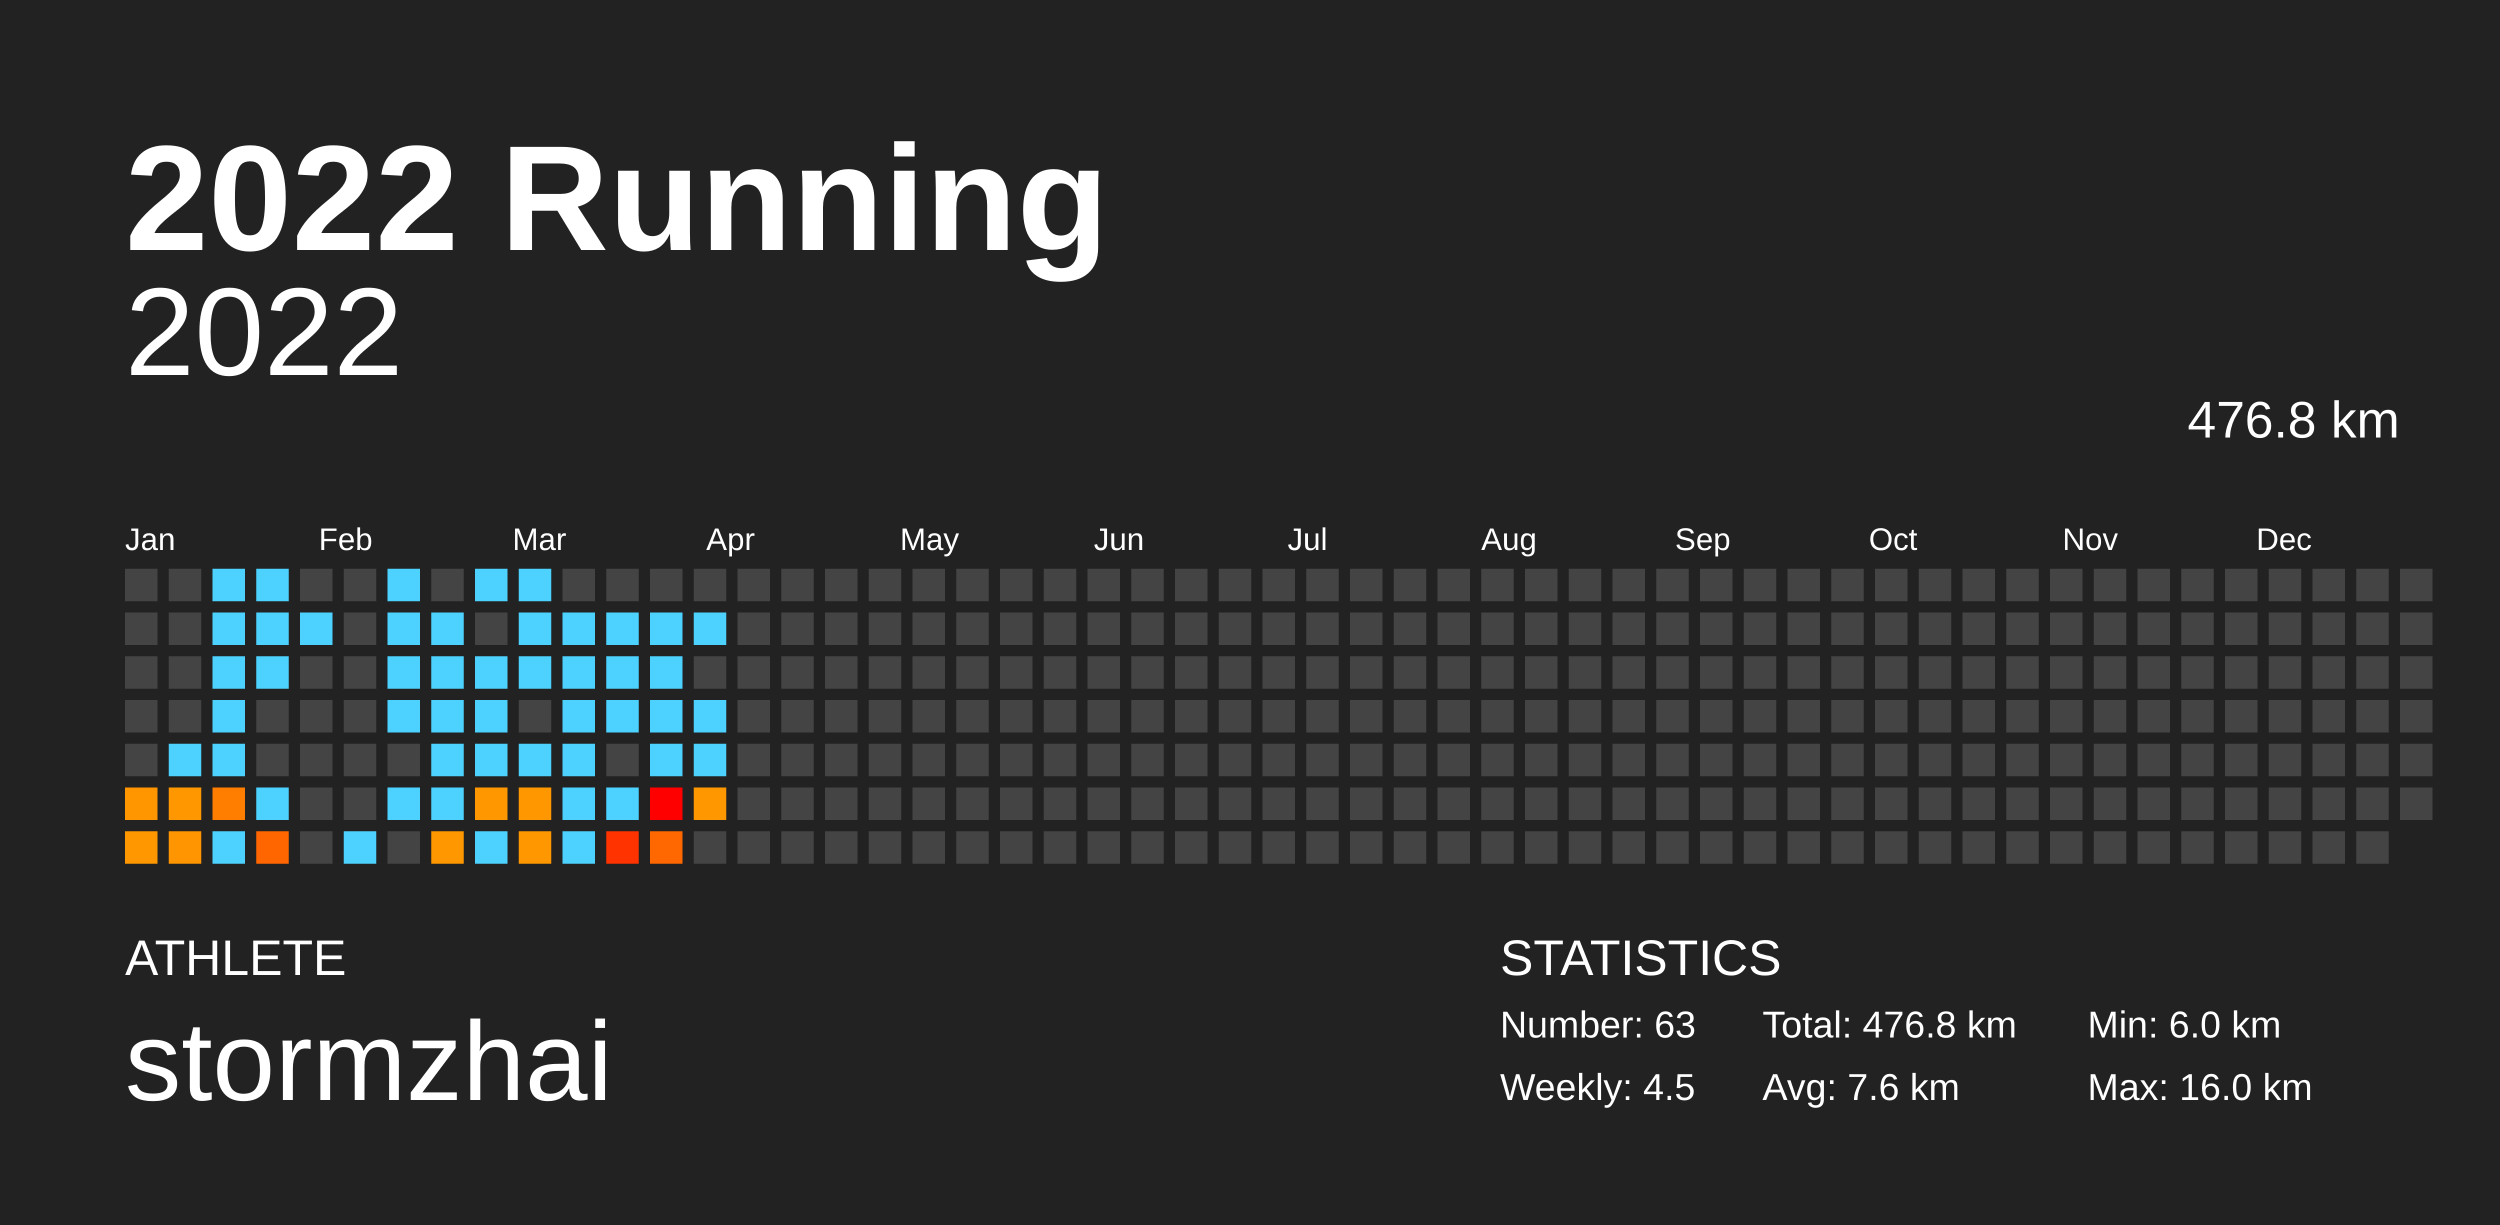
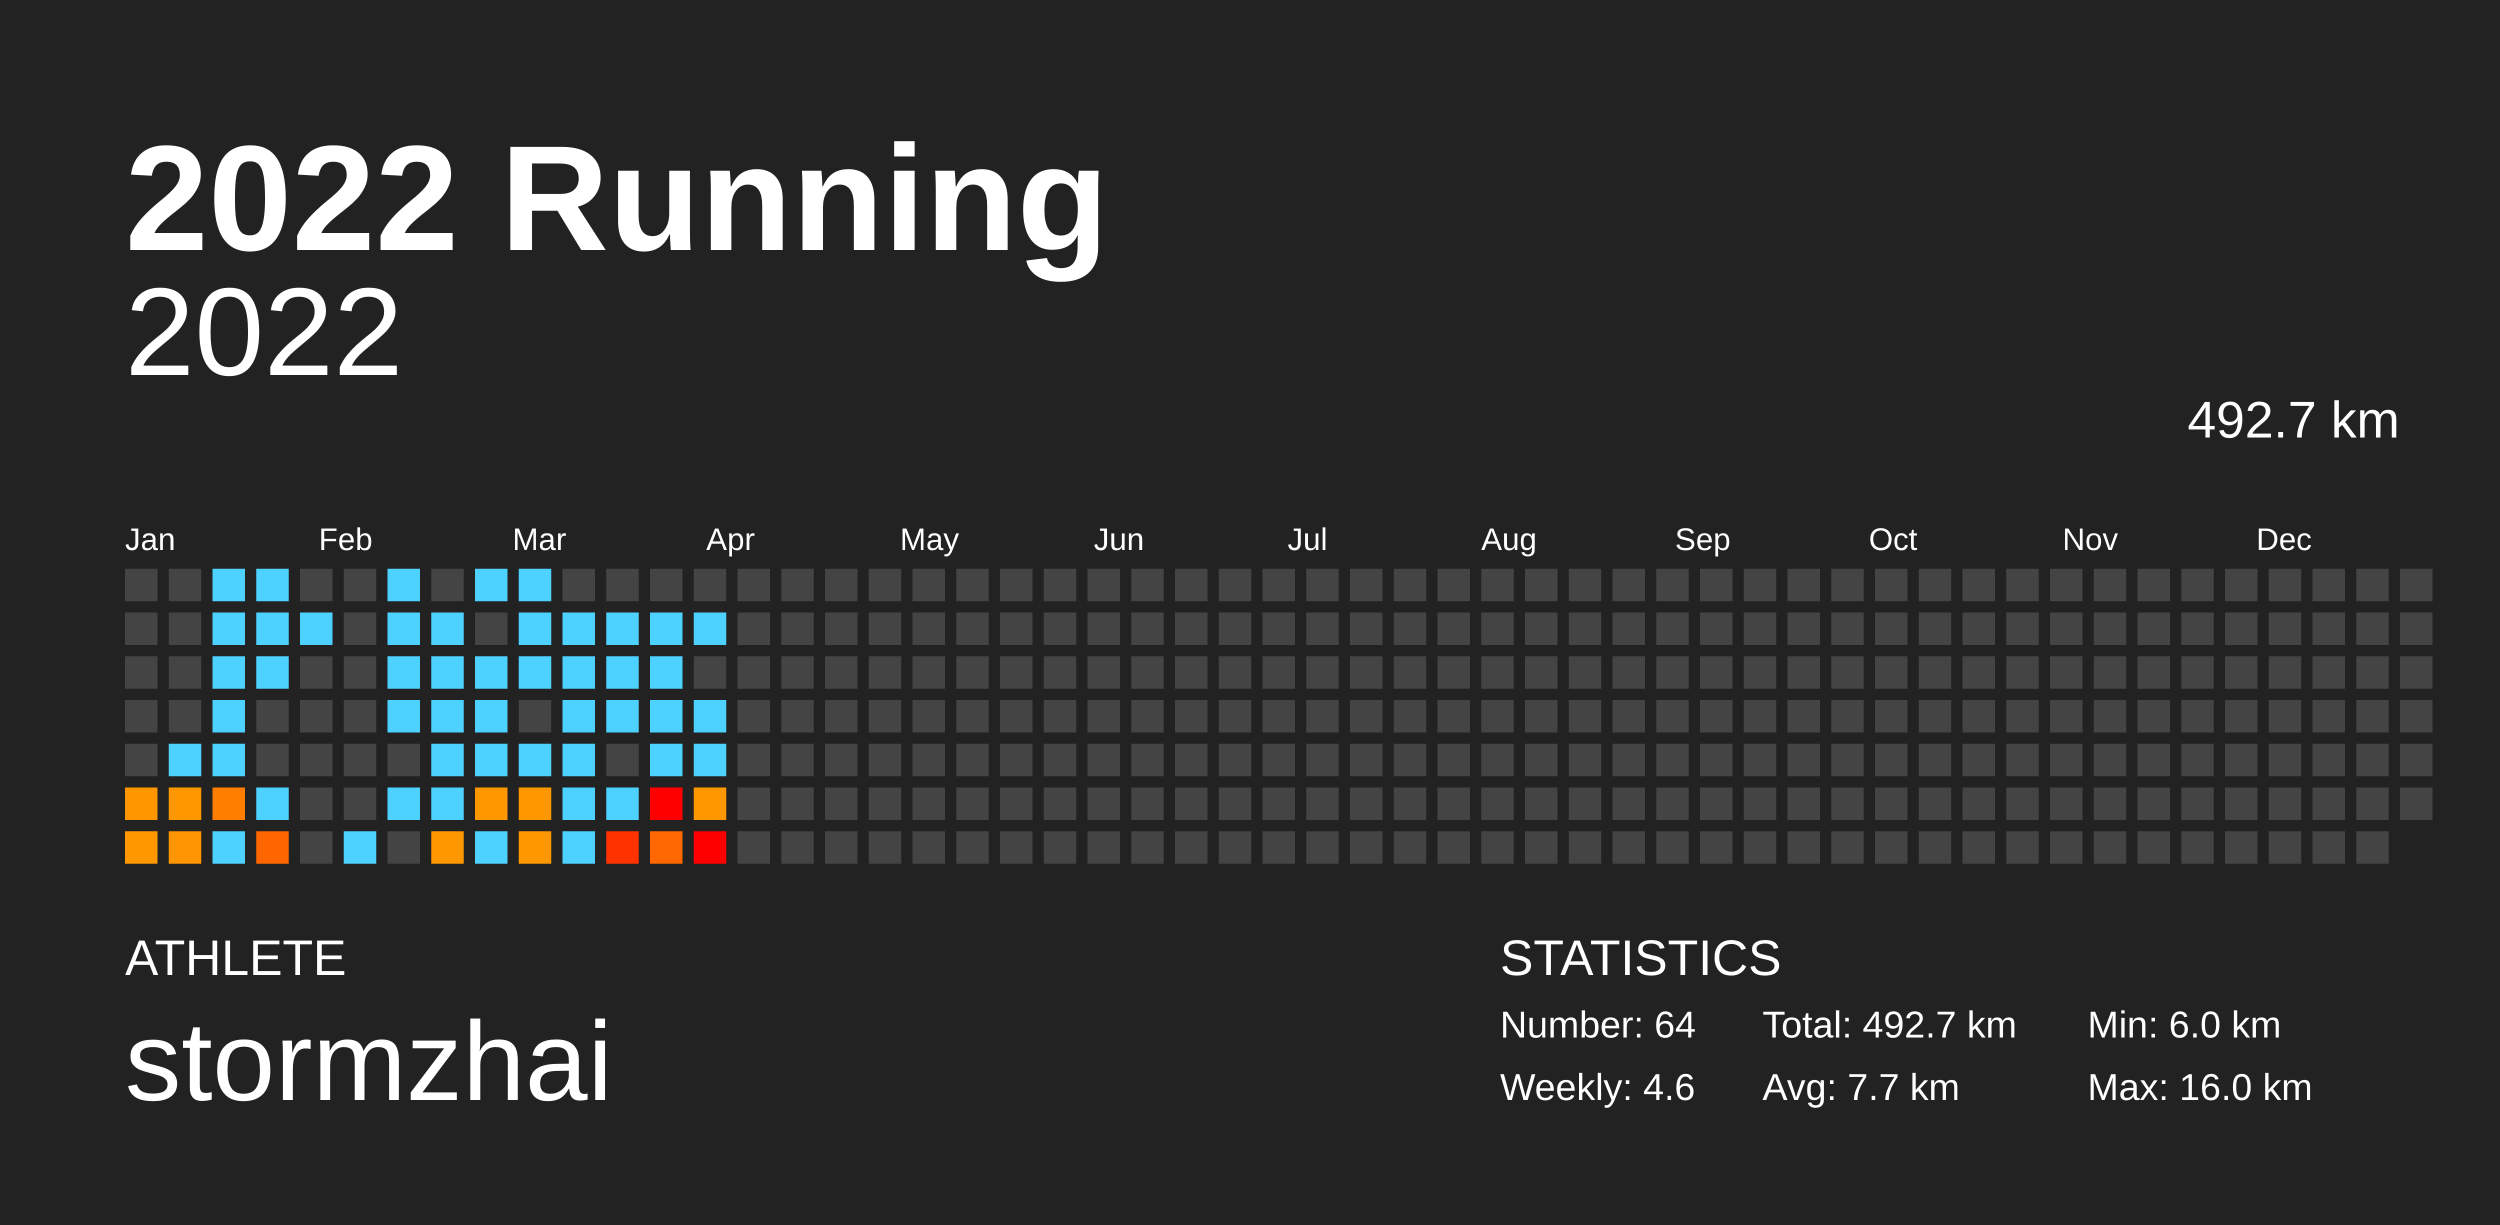
<svg xmlns="http://www.w3.org/2000/svg" baseProfile="full" height="98mm" version="1.1" viewBox="0,0,200,98" width="200mm">
  <defs />
  <rect fill="#222222" height="98" width="200" x="0" y="0" />
  <text fill="#FFFFFF" style="font-size:12px; font-family:Arial; font-weight:bold;" x="10" y="20">2022 Running</text>
  <text fill="#FFFFFF" style="font-size:4px; font-family:Arial" x="10" y="78">ATHLETE</text>
  <text fill="#FFFFFF" style="font-size:9px; font-family:Arial" x="10" y="88">stormzhai</text>
  <text fill="#FFFFFF" style="font-size:4px; font-family:Arial" x="120" y="78">STATISTICS</text>
-   <text fill="#FFFFFF" style="font-size:3px; font-family:Arial" x="120" y="83">Number: 63</text>
-   <text fill="#FFFFFF" style="font-size:3px; font-family:Arial" x="120" y="88">Weekly: 4.5</text>
-   <text fill="#FFFFFF" style="font-size:3px; font-family:Arial" x="141" y="83">Total: 476.8 km</text>
-   <text fill="#FFFFFF" style="font-size:3px; font-family:Arial" x="141" y="88">Avg: 7.6 km</text>
+   <text fill="#FFFFFF" style="font-size:3px; font-family:Arial" x="120" y="83">Number: 64</text>
+   <text fill="#FFFFFF" style="font-size:3px; font-family:Arial" x="120" y="88">Weekly: 4.6</text>
+   <text fill="#FFFFFF" style="font-size:3px; font-family:Arial" x="141" y="83">Total: 492.7 km</text>
+   <text fill="#FFFFFF" style="font-size:3px; font-family:Arial" x="141" y="88">Avg: 7.7 km</text>
  <text fill="#FFFFFF" style="font-size:3px; font-family:Arial" x="167" y="83">Min: 6.0 km</text>
  <text fill="#FFFFFF" style="font-size:3px; font-family:Arial" x="167" y="88">Max: 16.0 km</text>
  <text alignment-baseline="hanging" fill="#FFFFFF" style="font-size:10.0px; font-family:Arial;" x="10" y="30">2022</text>
-   <text alignment-baseline="hanging" fill="#FFFFFF" style="font-size:4.125px; font-family:Arial;" x="175" y="35">476.8 km</text>
+   <text alignment-baseline="hanging" fill="#FFFFFF" style="font-size:4.125px; font-family:Arial;" x="175" y="35">492.7 km</text>
  <text fill="#FFFFFF" style="font-size:2.5px; font-family:Arial" x="10.0" y="44">Jan</text>
  <text fill="#FFFFFF" style="font-size:2.5px; font-family:Arial" x="25.5" y="44">Feb</text>
  <text fill="#FFFFFF" style="font-size:2.5px; font-family:Arial" x="41.0" y="44">Mar</text>
  <text fill="#FFFFFF" style="font-size:2.5px; font-family:Arial" x="56.5" y="44">Apr</text>
  <text fill="#FFFFFF" style="font-size:2.5px; font-family:Arial" x="72.0" y="44">May</text>
  <text fill="#FFFFFF" style="font-size:2.5px; font-family:Arial" x="87.5" y="44">Jun</text>
  <text fill="#FFFFFF" style="font-size:2.5px; font-family:Arial" x="103.0" y="44">Jul</text>
  <text fill="#FFFFFF" style="font-size:2.5px; font-family:Arial" x="118.5" y="44">Aug</text>
  <text fill="#FFFFFF" style="font-size:2.5px; font-family:Arial" x="134.0" y="44">Sep</text>
  <text fill="#FFFFFF" style="font-size:2.5px; font-family:Arial" x="149.5" y="44">Oct</text>
  <text fill="#FFFFFF" style="font-size:2.5px; font-family:Arial" x="165.0" y="44">Nov</text>
  <text fill="#FFFFFF" style="font-size:2.5px; font-family:Arial" x="180.5" y="44">Dec</text>
  <rect fill="#444444" height="2.6" width="2.6" x="10.0" y="45.5" />
  <rect fill="#444444" height="2.6" width="2.6" x="10.0" y="49.0" />
  <rect fill="#444444" height="2.6" width="2.6" x="10.0" y="52.5" />
  <rect fill="#444444" height="2.6" width="2.6" x="10.0" y="56.0" />
  <rect fill="#444444" height="2.6" width="2.6" x="10.0" y="59.5" />
  <rect fill="#ff9600" height="2.6" width="2.6" x="10.0" y="63.0" />
  <rect fill="#ff9800" height="2.6" width="2.6" x="10.0" y="66.5" />
  <rect fill="#444444" height="2.6" width="2.6" x="13.5" y="45.5" />
  <rect fill="#444444" height="2.6" width="2.6" x="13.5" y="49.0" />
  <rect fill="#444444" height="2.6" width="2.6" x="13.5" y="52.5" />
  <rect fill="#444444" height="2.6" width="2.6" x="13.5" y="56.0" />
  <rect fill="#4dd2ff" height="2.6" width="2.6" x="13.5" y="59.5" />
  <rect fill="#ff9800" height="2.6" width="2.6" x="13.5" y="63.0" />
  <rect fill="#ff9500" height="2.6" width="2.6" x="13.5" y="66.5" />
  <rect fill="#4dd2ff" height="2.6" width="2.6" x="17.0" y="45.5" />
  <rect fill="#4dd2ff" height="2.6" width="2.6" x="17.0" y="49.0" />
  <rect fill="#4dd2ff" height="2.6" width="2.6" x="17.0" y="52.5" />
  <rect fill="#4dd2ff" height="2.6" width="2.6" x="17.0" y="56.0" />
  <rect fill="#4dd2ff" height="2.6" width="2.6" x="17.0" y="59.5" />
  <rect fill="#ff7e00" height="2.6" width="2.6" x="17.0" y="63.0" />
  <rect fill="#4dd2ff" height="2.6" width="2.6" x="17.0" y="66.5" />
  <rect fill="#4dd2ff" height="2.6" width="2.6" x="20.5" y="45.5" />
  <rect fill="#4dd2ff" height="2.6" width="2.6" x="20.5" y="49.0" />
  <rect fill="#4dd2ff" height="2.6" width="2.6" x="20.5" y="52.5" />
  <rect fill="#444444" height="2.6" width="2.6" x="20.5" y="56.0" />
  <rect fill="#444444" height="2.6" width="2.6" x="20.5" y="59.5" />
  <rect fill="#4dd2ff" height="2.6" width="2.6" x="20.5" y="63.0" />
  <rect fill="#ff6600" height="2.6" width="2.6" x="20.5" y="66.5" />
  <rect fill="#444444" height="2.6" width="2.6" x="24.0" y="45.5" />
  <rect fill="#4dd2ff" height="2.6" width="2.6" x="24.0" y="49.0" />
  <rect fill="#444444" height="2.6" width="2.6" x="24.0" y="52.5" />
  <rect fill="#444444" height="2.6" width="2.6" x="24.0" y="56.0" />
  <rect fill="#444444" height="2.6" width="2.6" x="24.0" y="59.5" />
  <rect fill="#444444" height="2.6" width="2.6" x="24.0" y="63.0" />
  <rect fill="#444444" height="2.6" width="2.6" x="24.0" y="66.5" />
  <rect fill="#444444" height="2.6" width="2.6" x="27.5" y="45.5" />
  <rect fill="#444444" height="2.6" width="2.6" x="27.5" y="49.0" />
  <rect fill="#444444" height="2.6" width="2.6" x="27.5" y="52.5" />
  <rect fill="#444444" height="2.6" width="2.6" x="27.5" y="56.0" />
  <rect fill="#444444" height="2.6" width="2.6" x="27.5" y="59.5" />
  <rect fill="#444444" height="2.6" width="2.6" x="27.5" y="63.0" />
  <rect fill="#4dd2ff" height="2.6" width="2.6" x="27.5" y="66.5" />
  <rect fill="#4dd2ff" height="2.6" width="2.6" x="31.0" y="45.5" />
  <rect fill="#4dd2ff" height="2.6" width="2.6" x="31.0" y="49.0" />
  <rect fill="#4dd2ff" height="2.6" width="2.6" x="31.0" y="52.5" />
  <rect fill="#4dd2ff" height="2.6" width="2.6" x="31.0" y="56.0" />
  <rect fill="#444444" height="2.6" width="2.6" x="31.0" y="59.5" />
  <rect fill="#4dd2ff" height="2.6" width="2.6" x="31.0" y="63.0" />
  <rect fill="#444444" height="2.6" width="2.6" x="31.0" y="66.5" />
  <rect fill="#444444" height="2.6" width="2.6" x="34.5" y="45.5" />
  <rect fill="#4dd2ff" height="2.6" width="2.6" x="34.5" y="49.0" />
  <rect fill="#4dd2ff" height="2.6" width="2.6" x="34.5" y="52.5" />
  <rect fill="#4dd2ff" height="2.6" width="2.6" x="34.5" y="56.0" />
  <rect fill="#4dd2ff" height="2.6" width="2.6" x="34.5" y="59.5" />
  <rect fill="#4dd2ff" height="2.6" width="2.6" x="34.5" y="63.0" />
  <rect fill="#ff9700" height="2.6" width="2.6" x="34.5" y="66.5" />
  <rect fill="#4dd2ff" height="2.6" width="2.6" x="38.0" y="45.5" />
  <rect fill="#444444" height="2.6" width="2.6" x="38.0" y="49.0" />
  <rect fill="#4dd2ff" height="2.6" width="2.6" x="38.0" y="52.5" />
  <rect fill="#4dd2ff" height="2.6" width="2.6" x="38.0" y="56.0" />
  <rect fill="#4dd2ff" height="2.6" width="2.6" x="38.0" y="59.5" />
  <rect fill="#ff9800" height="2.6" width="2.6" x="38.0" y="63.0" />
  <rect fill="#4dd2ff" height="2.6" width="2.6" x="38.0" y="66.5" />
  <rect fill="#4dd2ff" height="2.6" width="2.6" x="41.5" y="45.5" />
  <rect fill="#4dd2ff" height="2.6" width="2.6" x="41.5" y="49.0" />
  <rect fill="#4dd2ff" height="2.6" width="2.6" x="41.5" y="52.5" />
  <rect fill="#444444" height="2.6" width="2.6" x="41.5" y="56.0" />
  <rect fill="#4dd2ff" height="2.6" width="2.6" x="41.5" y="59.5" />
  <rect fill="#ff9800" height="2.6" width="2.6" x="41.5" y="63.0" />
  <rect fill="#ff9700" height="2.6" width="2.6" x="41.5" y="66.5" />
  <rect fill="#444444" height="2.6" width="2.6" x="45.0" y="45.5" />
  <rect fill="#4dd2ff" height="2.6" width="2.6" x="45.0" y="49.0" />
  <rect fill="#4dd2ff" height="2.6" width="2.6" x="45.0" y="52.5" />
  <rect fill="#4dd2ff" height="2.6" width="2.6" x="45.0" y="56.0" />
  <rect fill="#4dd2ff" height="2.6" width="2.6" x="45.0" y="59.5" />
  <rect fill="#4dd2ff" height="2.6" width="2.6" x="45.0" y="63.0" />
  <rect fill="#4dd2ff" height="2.6" width="2.6" x="45.0" y="66.5" />
  <rect fill="#444444" height="2.6" width="2.6" x="48.5" y="45.5" />
  <rect fill="#4dd2ff" height="2.6" width="2.6" x="48.5" y="49.0" />
  <rect fill="#4dd2ff" height="2.6" width="2.6" x="48.5" y="52.5" />
  <rect fill="#4dd2ff" height="2.6" width="2.6" x="48.5" y="56.0" />
  <rect fill="#444444" height="2.6" width="2.6" x="48.5" y="59.5" />
  <rect fill="#4dd2ff" height="2.6" width="2.6" x="48.5" y="63.0" />
  <rect fill="#ff3300" height="2.6" width="2.6" x="48.5" y="66.5" />
  <rect fill="#444444" height="2.6" width="2.6" x="52.0" y="45.5" />
  <rect fill="#4dd2ff" height="2.6" width="2.6" x="52.0" y="49.0" />
  <rect fill="#4dd2ff" height="2.6" width="2.6" x="52.0" y="52.5" />
  <rect fill="#4dd2ff" height="2.6" width="2.6" x="52.0" y="56.0" />
  <rect fill="#4dd2ff" height="2.6" width="2.6" x="52.0" y="59.5" />
  <rect fill="#ff0000" height="2.6" width="2.6" x="52.0" y="63.0" />
  <rect fill="#ff6700" height="2.6" width="2.6" x="52.0" y="66.5" />
  <rect fill="#444444" height="2.6" width="2.6" x="55.5" y="45.5" />
  <rect fill="#4dd2ff" height="2.6" width="2.6" x="55.5" y="49.0" />
  <rect fill="#444444" height="2.6" width="2.6" x="55.5" y="52.5" />
  <rect fill="#4dd2ff" height="2.6" width="2.6" x="55.5" y="56.0" />
  <rect fill="#4dd2ff" height="2.6" width="2.6" x="55.5" y="59.5" />
  <rect fill="#ff9800" height="2.6" width="2.6" x="55.5" y="63.0" />
-   <rect fill="#444444" height="2.6" width="2.6" x="55.5" y="66.5" />
+   <rect fill="#ff0000" height="2.6" width="2.6" x="55.5" y="66.5" />
  <rect fill="#444444" height="2.6" width="2.6" x="59.0" y="45.5" />
  <rect fill="#444444" height="2.6" width="2.6" x="59.0" y="49.0" />
  <rect fill="#444444" height="2.6" width="2.6" x="59.0" y="52.5" />
  <rect fill="#444444" height="2.6" width="2.6" x="59.0" y="56.0" />
  <rect fill="#444444" height="2.6" width="2.6" x="59.0" y="59.5" />
  <rect fill="#444444" height="2.6" width="2.6" x="59.0" y="63.0" />
  <rect fill="#444444" height="2.6" width="2.6" x="59.0" y="66.5" />
  <rect fill="#444444" height="2.6" width="2.6" x="62.5" y="45.5" />
  <rect fill="#444444" height="2.6" width="2.6" x="62.5" y="49.0" />
  <rect fill="#444444" height="2.6" width="2.6" x="62.5" y="52.5" />
  <rect fill="#444444" height="2.6" width="2.6" x="62.5" y="56.0" />
  <rect fill="#444444" height="2.6" width="2.6" x="62.5" y="59.5" />
  <rect fill="#444444" height="2.6" width="2.6" x="62.5" y="63.0" />
  <rect fill="#444444" height="2.6" width="2.6" x="62.5" y="66.5" />
  <rect fill="#444444" height="2.6" width="2.6" x="66.0" y="45.5" />
  <rect fill="#444444" height="2.6" width="2.6" x="66.0" y="49.0" />
  <rect fill="#444444" height="2.6" width="2.6" x="66.0" y="52.5" />
  <rect fill="#444444" height="2.6" width="2.6" x="66.0" y="56.0" />
  <rect fill="#444444" height="2.6" width="2.6" x="66.0" y="59.5" />
  <rect fill="#444444" height="2.6" width="2.6" x="66.0" y="63.0" />
  <rect fill="#444444" height="2.6" width="2.6" x="66.0" y="66.5" />
  <rect fill="#444444" height="2.6" width="2.6" x="69.5" y="45.5" />
  <rect fill="#444444" height="2.6" width="2.6" x="69.5" y="49.0" />
  <rect fill="#444444" height="2.6" width="2.6" x="69.5" y="52.5" />
  <rect fill="#444444" height="2.6" width="2.6" x="69.5" y="56.0" />
  <rect fill="#444444" height="2.6" width="2.6" x="69.5" y="59.5" />
  <rect fill="#444444" height="2.6" width="2.6" x="69.5" y="63.0" />
  <rect fill="#444444" height="2.6" width="2.6" x="69.5" y="66.5" />
  <rect fill="#444444" height="2.6" width="2.6" x="73.0" y="45.5" />
  <rect fill="#444444" height="2.6" width="2.6" x="73.0" y="49.0" />
  <rect fill="#444444" height="2.6" width="2.6" x="73.0" y="52.5" />
  <rect fill="#444444" height="2.6" width="2.6" x="73.0" y="56.0" />
  <rect fill="#444444" height="2.6" width="2.6" x="73.0" y="59.5" />
  <rect fill="#444444" height="2.6" width="2.6" x="73.0" y="63.0" />
  <rect fill="#444444" height="2.6" width="2.6" x="73.0" y="66.5" />
  <rect fill="#444444" height="2.6" width="2.6" x="76.5" y="45.5" />
  <rect fill="#444444" height="2.6" width="2.6" x="76.5" y="49.0" />
  <rect fill="#444444" height="2.6" width="2.6" x="76.5" y="52.5" />
  <rect fill="#444444" height="2.6" width="2.6" x="76.5" y="56.0" />
  <rect fill="#444444" height="2.6" width="2.6" x="76.5" y="59.5" />
  <rect fill="#444444" height="2.6" width="2.6" x="76.5" y="63.0" />
  <rect fill="#444444" height="2.6" width="2.6" x="76.5" y="66.5" />
  <rect fill="#444444" height="2.6" width="2.6" x="80.0" y="45.5" />
  <rect fill="#444444" height="2.6" width="2.6" x="80.0" y="49.0" />
  <rect fill="#444444" height="2.6" width="2.6" x="80.0" y="52.5" />
  <rect fill="#444444" height="2.6" width="2.6" x="80.0" y="56.0" />
  <rect fill="#444444" height="2.6" width="2.6" x="80.0" y="59.5" />
  <rect fill="#444444" height="2.6" width="2.6" x="80.0" y="63.0" />
  <rect fill="#444444" height="2.6" width="2.6" x="80.0" y="66.5" />
  <rect fill="#444444" height="2.6" width="2.6" x="83.5" y="45.5" />
  <rect fill="#444444" height="2.6" width="2.6" x="83.5" y="49.0" />
  <rect fill="#444444" height="2.6" width="2.6" x="83.5" y="52.5" />
  <rect fill="#444444" height="2.6" width="2.6" x="83.5" y="56.0" />
  <rect fill="#444444" height="2.6" width="2.6" x="83.5" y="59.5" />
  <rect fill="#444444" height="2.6" width="2.6" x="83.5" y="63.0" />
  <rect fill="#444444" height="2.6" width="2.6" x="83.5" y="66.5" />
  <rect fill="#444444" height="2.6" width="2.6" x="87.0" y="45.5" />
  <rect fill="#444444" height="2.6" width="2.6" x="87.0" y="49.0" />
  <rect fill="#444444" height="2.6" width="2.6" x="87.0" y="52.5" />
  <rect fill="#444444" height="2.6" width="2.6" x="87.0" y="56.0" />
  <rect fill="#444444" height="2.6" width="2.6" x="87.0" y="59.5" />
  <rect fill="#444444" height="2.6" width="2.6" x="87.0" y="63.0" />
  <rect fill="#444444" height="2.6" width="2.6" x="87.0" y="66.5" />
  <rect fill="#444444" height="2.6" width="2.6" x="90.5" y="45.5" />
  <rect fill="#444444" height="2.6" width="2.6" x="90.5" y="49.0" />
  <rect fill="#444444" height="2.6" width="2.6" x="90.5" y="52.5" />
  <rect fill="#444444" height="2.6" width="2.6" x="90.5" y="56.0" />
  <rect fill="#444444" height="2.6" width="2.6" x="90.5" y="59.5" />
  <rect fill="#444444" height="2.6" width="2.6" x="90.5" y="63.0" />
  <rect fill="#444444" height="2.6" width="2.6" x="90.5" y="66.5" />
  <rect fill="#444444" height="2.6" width="2.6" x="94.0" y="45.5" />
  <rect fill="#444444" height="2.6" width="2.6" x="94.0" y="49.0" />
  <rect fill="#444444" height="2.6" width="2.6" x="94.0" y="52.5" />
  <rect fill="#444444" height="2.6" width="2.6" x="94.0" y="56.0" />
  <rect fill="#444444" height="2.6" width="2.6" x="94.0" y="59.5" />
  <rect fill="#444444" height="2.6" width="2.6" x="94.0" y="63.0" />
  <rect fill="#444444" height="2.6" width="2.6" x="94.0" y="66.5" />
  <rect fill="#444444" height="2.6" width="2.6" x="97.5" y="45.5" />
  <rect fill="#444444" height="2.6" width="2.6" x="97.5" y="49.0" />
  <rect fill="#444444" height="2.6" width="2.6" x="97.5" y="52.5" />
  <rect fill="#444444" height="2.6" width="2.6" x="97.5" y="56.0" />
  <rect fill="#444444" height="2.6" width="2.6" x="97.5" y="59.5" />
  <rect fill="#444444" height="2.6" width="2.6" x="97.5" y="63.0" />
  <rect fill="#444444" height="2.6" width="2.6" x="97.5" y="66.5" />
  <rect fill="#444444" height="2.6" width="2.6" x="101.0" y="45.5" />
  <rect fill="#444444" height="2.6" width="2.6" x="101.0" y="49.0" />
  <rect fill="#444444" height="2.6" width="2.6" x="101.0" y="52.5" />
  <rect fill="#444444" height="2.6" width="2.6" x="101.0" y="56.0" />
  <rect fill="#444444" height="2.6" width="2.6" x="101.0" y="59.5" />
  <rect fill="#444444" height="2.6" width="2.6" x="101.0" y="63.0" />
  <rect fill="#444444" height="2.6" width="2.6" x="101.0" y="66.5" />
  <rect fill="#444444" height="2.6" width="2.6" x="104.5" y="45.5" />
  <rect fill="#444444" height="2.6" width="2.6" x="104.5" y="49.0" />
  <rect fill="#444444" height="2.6" width="2.6" x="104.5" y="52.5" />
  <rect fill="#444444" height="2.6" width="2.6" x="104.5" y="56.0" />
  <rect fill="#444444" height="2.6" width="2.6" x="104.5" y="59.5" />
  <rect fill="#444444" height="2.6" width="2.6" x="104.5" y="63.0" />
  <rect fill="#444444" height="2.6" width="2.6" x="104.5" y="66.5" />
  <rect fill="#444444" height="2.6" width="2.6" x="108.0" y="45.5" />
  <rect fill="#444444" height="2.6" width="2.6" x="108.0" y="49.0" />
  <rect fill="#444444" height="2.6" width="2.6" x="108.0" y="52.5" />
  <rect fill="#444444" height="2.6" width="2.6" x="108.0" y="56.0" />
  <rect fill="#444444" height="2.6" width="2.6" x="108.0" y="59.5" />
  <rect fill="#444444" height="2.6" width="2.6" x="108.0" y="63.0" />
  <rect fill="#444444" height="2.6" width="2.6" x="108.0" y="66.5" />
  <rect fill="#444444" height="2.6" width="2.6" x="111.5" y="45.5" />
  <rect fill="#444444" height="2.6" width="2.6" x="111.5" y="49.0" />
  <rect fill="#444444" height="2.6" width="2.6" x="111.5" y="52.5" />
  <rect fill="#444444" height="2.6" width="2.6" x="111.5" y="56.0" />
  <rect fill="#444444" height="2.6" width="2.6" x="111.5" y="59.5" />
  <rect fill="#444444" height="2.6" width="2.6" x="111.5" y="63.0" />
  <rect fill="#444444" height="2.6" width="2.6" x="111.5" y="66.5" />
  <rect fill="#444444" height="2.6" width="2.6" x="115.0" y="45.5" />
  <rect fill="#444444" height="2.6" width="2.6" x="115.0" y="49.0" />
  <rect fill="#444444" height="2.6" width="2.6" x="115.0" y="52.5" />
  <rect fill="#444444" height="2.6" width="2.6" x="115.0" y="56.0" />
  <rect fill="#444444" height="2.6" width="2.6" x="115.0" y="59.5" />
  <rect fill="#444444" height="2.6" width="2.6" x="115.0" y="63.0" />
  <rect fill="#444444" height="2.6" width="2.6" x="115.0" y="66.5" />
  <rect fill="#444444" height="2.6" width="2.6" x="118.5" y="45.5" />
  <rect fill="#444444" height="2.6" width="2.6" x="118.5" y="49.0" />
  <rect fill="#444444" height="2.6" width="2.6" x="118.5" y="52.5" />
  <rect fill="#444444" height="2.6" width="2.6" x="118.5" y="56.0" />
  <rect fill="#444444" height="2.6" width="2.6" x="118.5" y="59.5" />
  <rect fill="#444444" height="2.6" width="2.6" x="118.5" y="63.0" />
  <rect fill="#444444" height="2.6" width="2.6" x="118.5" y="66.5" />
  <rect fill="#444444" height="2.6" width="2.6" x="122.0" y="45.5" />
  <rect fill="#444444" height="2.6" width="2.6" x="122.0" y="49.0" />
  <rect fill="#444444" height="2.6" width="2.6" x="122.0" y="52.5" />
  <rect fill="#444444" height="2.6" width="2.6" x="122.0" y="56.0" />
  <rect fill="#444444" height="2.6" width="2.6" x="122.0" y="59.5" />
  <rect fill="#444444" height="2.6" width="2.6" x="122.0" y="63.0" />
  <rect fill="#444444" height="2.6" width="2.6" x="122.0" y="66.5" />
  <rect fill="#444444" height="2.6" width="2.6" x="125.5" y="45.5" />
  <rect fill="#444444" height="2.6" width="2.6" x="125.5" y="49.0" />
  <rect fill="#444444" height="2.6" width="2.6" x="125.5" y="52.5" />
  <rect fill="#444444" height="2.6" width="2.6" x="125.5" y="56.0" />
  <rect fill="#444444" height="2.6" width="2.6" x="125.5" y="59.5" />
  <rect fill="#444444" height="2.6" width="2.6" x="125.5" y="63.0" />
  <rect fill="#444444" height="2.6" width="2.6" x="125.5" y="66.5" />
  <rect fill="#444444" height="2.6" width="2.6" x="129.0" y="45.5" />
  <rect fill="#444444" height="2.6" width="2.6" x="129.0" y="49.0" />
  <rect fill="#444444" height="2.6" width="2.6" x="129.0" y="52.5" />
  <rect fill="#444444" height="2.6" width="2.6" x="129.0" y="56.0" />
  <rect fill="#444444" height="2.6" width="2.6" x="129.0" y="59.5" />
  <rect fill="#444444" height="2.6" width="2.6" x="129.0" y="63.0" />
  <rect fill="#444444" height="2.6" width="2.6" x="129.0" y="66.5" />
  <rect fill="#444444" height="2.6" width="2.6" x="132.5" y="45.5" />
  <rect fill="#444444" height="2.6" width="2.6" x="132.5" y="49.0" />
  <rect fill="#444444" height="2.6" width="2.6" x="132.5" y="52.5" />
  <rect fill="#444444" height="2.6" width="2.6" x="132.5" y="56.0" />
  <rect fill="#444444" height="2.6" width="2.6" x="132.5" y="59.5" />
  <rect fill="#444444" height="2.6" width="2.6" x="132.5" y="63.0" />
  <rect fill="#444444" height="2.6" width="2.6" x="132.5" y="66.5" />
  <rect fill="#444444" height="2.6" width="2.6" x="136.0" y="45.5" />
  <rect fill="#444444" height="2.6" width="2.6" x="136.0" y="49.0" />
  <rect fill="#444444" height="2.6" width="2.6" x="136.0" y="52.5" />
  <rect fill="#444444" height="2.6" width="2.6" x="136.0" y="56.0" />
  <rect fill="#444444" height="2.6" width="2.6" x="136.0" y="59.5" />
  <rect fill="#444444" height="2.6" width="2.6" x="136.0" y="63.0" />
  <rect fill="#444444" height="2.6" width="2.6" x="136.0" y="66.5" />
  <rect fill="#444444" height="2.6" width="2.6" x="139.5" y="45.5" />
  <rect fill="#444444" height="2.6" width="2.6" x="139.5" y="49.0" />
  <rect fill="#444444" height="2.6" width="2.6" x="139.5" y="52.5" />
  <rect fill="#444444" height="2.6" width="2.6" x="139.5" y="56.0" />
  <rect fill="#444444" height="2.6" width="2.6" x="139.5" y="59.5" />
  <rect fill="#444444" height="2.6" width="2.6" x="139.5" y="63.0" />
  <rect fill="#444444" height="2.6" width="2.6" x="139.5" y="66.5" />
  <rect fill="#444444" height="2.6" width="2.6" x="143.0" y="45.5" />
  <rect fill="#444444" height="2.6" width="2.6" x="143.0" y="49.0" />
  <rect fill="#444444" height="2.6" width="2.6" x="143.0" y="52.5" />
  <rect fill="#444444" height="2.6" width="2.6" x="143.0" y="56.0" />
  <rect fill="#444444" height="2.6" width="2.6" x="143.0" y="59.5" />
  <rect fill="#444444" height="2.6" width="2.6" x="143.0" y="63.0" />
  <rect fill="#444444" height="2.6" width="2.6" x="143.0" y="66.5" />
  <rect fill="#444444" height="2.6" width="2.6" x="146.5" y="45.5" />
  <rect fill="#444444" height="2.6" width="2.6" x="146.5" y="49.0" />
  <rect fill="#444444" height="2.6" width="2.6" x="146.5" y="52.5" />
  <rect fill="#444444" height="2.6" width="2.6" x="146.5" y="56.0" />
  <rect fill="#444444" height="2.6" width="2.6" x="146.5" y="59.5" />
  <rect fill="#444444" height="2.6" width="2.6" x="146.5" y="63.0" />
  <rect fill="#444444" height="2.6" width="2.6" x="146.5" y="66.5" />
  <rect fill="#444444" height="2.6" width="2.6" x="150.0" y="45.5" />
  <rect fill="#444444" height="2.6" width="2.6" x="150.0" y="49.0" />
  <rect fill="#444444" height="2.6" width="2.6" x="150.0" y="52.5" />
  <rect fill="#444444" height="2.6" width="2.6" x="150.0" y="56.0" />
  <rect fill="#444444" height="2.6" width="2.6" x="150.0" y="59.5" />
  <rect fill="#444444" height="2.6" width="2.6" x="150.0" y="63.0" />
  <rect fill="#444444" height="2.6" width="2.6" x="150.0" y="66.5" />
  <rect fill="#444444" height="2.6" width="2.6" x="153.5" y="45.5" />
  <rect fill="#444444" height="2.6" width="2.6" x="153.5" y="49.0" />
  <rect fill="#444444" height="2.6" width="2.6" x="153.5" y="52.5" />
  <rect fill="#444444" height="2.6" width="2.6" x="153.5" y="56.0" />
  <rect fill="#444444" height="2.6" width="2.6" x="153.5" y="59.5" />
  <rect fill="#444444" height="2.6" width="2.6" x="153.5" y="63.0" />
  <rect fill="#444444" height="2.6" width="2.6" x="153.5" y="66.5" />
  <rect fill="#444444" height="2.6" width="2.6" x="157.0" y="45.5" />
  <rect fill="#444444" height="2.6" width="2.6" x="157.0" y="49.0" />
  <rect fill="#444444" height="2.6" width="2.6" x="157.0" y="52.5" />
  <rect fill="#444444" height="2.6" width="2.6" x="157.0" y="56.0" />
  <rect fill="#444444" height="2.6" width="2.6" x="157.0" y="59.5" />
  <rect fill="#444444" height="2.6" width="2.6" x="157.0" y="63.0" />
  <rect fill="#444444" height="2.6" width="2.6" x="157.0" y="66.5" />
  <rect fill="#444444" height="2.6" width="2.6" x="160.5" y="45.5" />
  <rect fill="#444444" height="2.6" width="2.6" x="160.5" y="49.0" />
  <rect fill="#444444" height="2.6" width="2.6" x="160.5" y="52.5" />
  <rect fill="#444444" height="2.6" width="2.6" x="160.5" y="56.0" />
  <rect fill="#444444" height="2.6" width="2.6" x="160.5" y="59.5" />
  <rect fill="#444444" height="2.6" width="2.6" x="160.5" y="63.0" />
  <rect fill="#444444" height="2.6" width="2.6" x="160.5" y="66.5" />
  <rect fill="#444444" height="2.6" width="2.6" x="164.0" y="45.5" />
  <rect fill="#444444" height="2.6" width="2.6" x="164.0" y="49.0" />
  <rect fill="#444444" height="2.6" width="2.6" x="164.0" y="52.5" />
  <rect fill="#444444" height="2.6" width="2.6" x="164.0" y="56.0" />
  <rect fill="#444444" height="2.6" width="2.6" x="164.0" y="59.5" />
  <rect fill="#444444" height="2.6" width="2.6" x="164.0" y="63.0" />
  <rect fill="#444444" height="2.6" width="2.6" x="164.0" y="66.5" />
  <rect fill="#444444" height="2.6" width="2.6" x="167.5" y="45.5" />
  <rect fill="#444444" height="2.6" width="2.6" x="167.5" y="49.0" />
  <rect fill="#444444" height="2.6" width="2.6" x="167.5" y="52.5" />
  <rect fill="#444444" height="2.6" width="2.6" x="167.5" y="56.0" />
  <rect fill="#444444" height="2.6" width="2.6" x="167.5" y="59.5" />
  <rect fill="#444444" height="2.6" width="2.6" x="167.5" y="63.0" />
  <rect fill="#444444" height="2.6" width="2.6" x="167.5" y="66.5" />
  <rect fill="#444444" height="2.6" width="2.6" x="171.0" y="45.5" />
  <rect fill="#444444" height="2.6" width="2.6" x="171.0" y="49.0" />
  <rect fill="#444444" height="2.6" width="2.6" x="171.0" y="52.5" />
  <rect fill="#444444" height="2.6" width="2.6" x="171.0" y="56.0" />
  <rect fill="#444444" height="2.6" width="2.6" x="171.0" y="59.5" />
  <rect fill="#444444" height="2.6" width="2.6" x="171.0" y="63.0" />
  <rect fill="#444444" height="2.6" width="2.6" x="171.0" y="66.5" />
  <rect fill="#444444" height="2.6" width="2.6" x="174.5" y="45.5" />
  <rect fill="#444444" height="2.6" width="2.6" x="174.5" y="49.0" />
  <rect fill="#444444" height="2.6" width="2.6" x="174.5" y="52.5" />
  <rect fill="#444444" height="2.6" width="2.6" x="174.5" y="56.0" />
  <rect fill="#444444" height="2.6" width="2.6" x="174.5" y="59.5" />
  <rect fill="#444444" height="2.6" width="2.6" x="174.5" y="63.0" />
  <rect fill="#444444" height="2.6" width="2.6" x="174.5" y="66.5" />
  <rect fill="#444444" height="2.6" width="2.6" x="178.0" y="45.5" />
  <rect fill="#444444" height="2.6" width="2.6" x="178.0" y="49.0" />
  <rect fill="#444444" height="2.6" width="2.6" x="178.0" y="52.5" />
  <rect fill="#444444" height="2.6" width="2.6" x="178.0" y="56.0" />
  <rect fill="#444444" height="2.6" width="2.6" x="178.0" y="59.5" />
  <rect fill="#444444" height="2.6" width="2.6" x="178.0" y="63.0" />
  <rect fill="#444444" height="2.6" width="2.6" x="178.0" y="66.5" />
  <rect fill="#444444" height="2.6" width="2.6" x="181.5" y="45.5" />
  <rect fill="#444444" height="2.6" width="2.6" x="181.5" y="49.0" />
  <rect fill="#444444" height="2.6" width="2.6" x="181.5" y="52.5" />
  <rect fill="#444444" height="2.6" width="2.6" x="181.5" y="56.0" />
  <rect fill="#444444" height="2.6" width="2.6" x="181.5" y="59.5" />
  <rect fill="#444444" height="2.6" width="2.6" x="181.5" y="63.0" />
  <rect fill="#444444" height="2.6" width="2.6" x="181.5" y="66.5" />
  <rect fill="#444444" height="2.6" width="2.6" x="185.0" y="45.5" />
  <rect fill="#444444" height="2.6" width="2.6" x="185.0" y="49.0" />
  <rect fill="#444444" height="2.6" width="2.6" x="185.0" y="52.5" />
  <rect fill="#444444" height="2.6" width="2.6" x="185.0" y="56.0" />
  <rect fill="#444444" height="2.6" width="2.6" x="185.0" y="59.5" />
  <rect fill="#444444" height="2.6" width="2.6" x="185.0" y="63.0" />
  <rect fill="#444444" height="2.6" width="2.6" x="185.0" y="66.5" />
  <rect fill="#444444" height="2.6" width="2.6" x="188.5" y="45.5" />
  <rect fill="#444444" height="2.6" width="2.6" x="188.5" y="49.0" />
  <rect fill="#444444" height="2.6" width="2.6" x="188.5" y="52.5" />
  <rect fill="#444444" height="2.6" width="2.6" x="188.5" y="56.0" />
  <rect fill="#444444" height="2.6" width="2.6" x="188.5" y="59.5" />
  <rect fill="#444444" height="2.6" width="2.6" x="188.5" y="63.0" />
  <rect fill="#444444" height="2.6" width="2.6" x="188.5" y="66.5" />
  <rect fill="#444444" height="2.6" width="2.6" x="192.0" y="45.5" />
  <rect fill="#444444" height="2.6" width="2.6" x="192.0" y="49.0" />
  <rect fill="#444444" height="2.6" width="2.6" x="192.0" y="52.5" />
  <rect fill="#444444" height="2.6" width="2.6" x="192.0" y="56.0" />
  <rect fill="#444444" height="2.6" width="2.6" x="192.0" y="59.5" />
  <rect fill="#444444" height="2.6" width="2.6" x="192.0" y="63.0" />
</svg>
